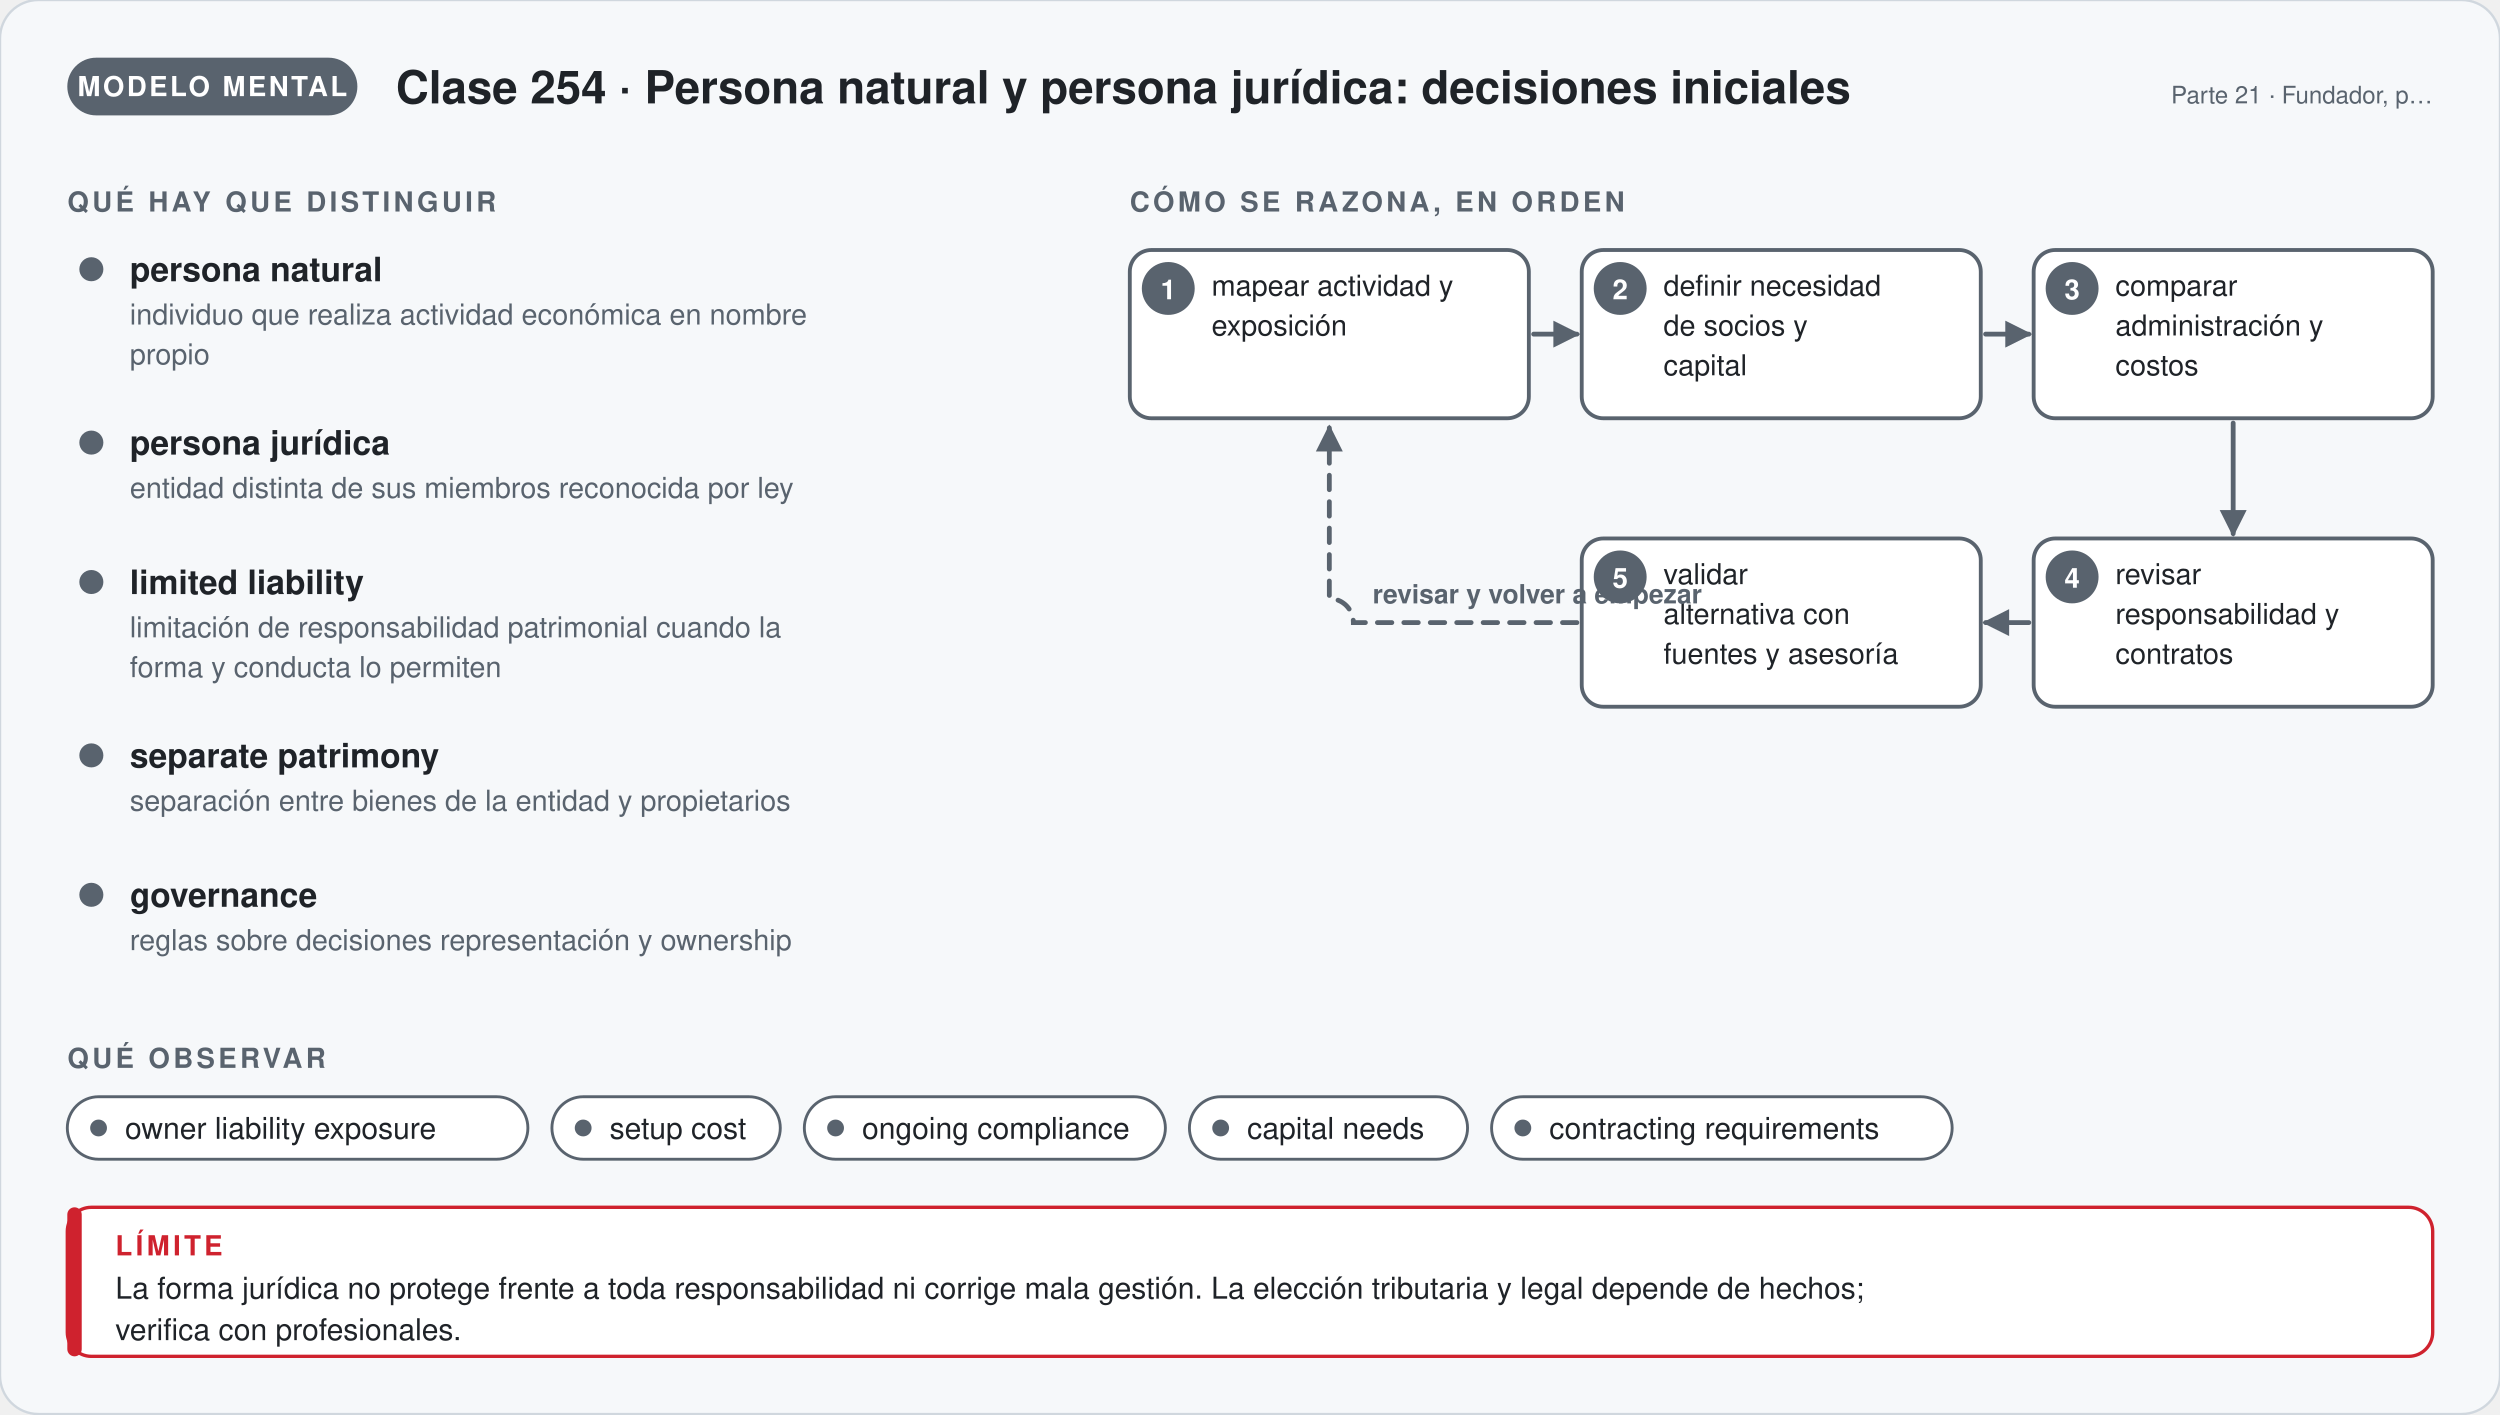
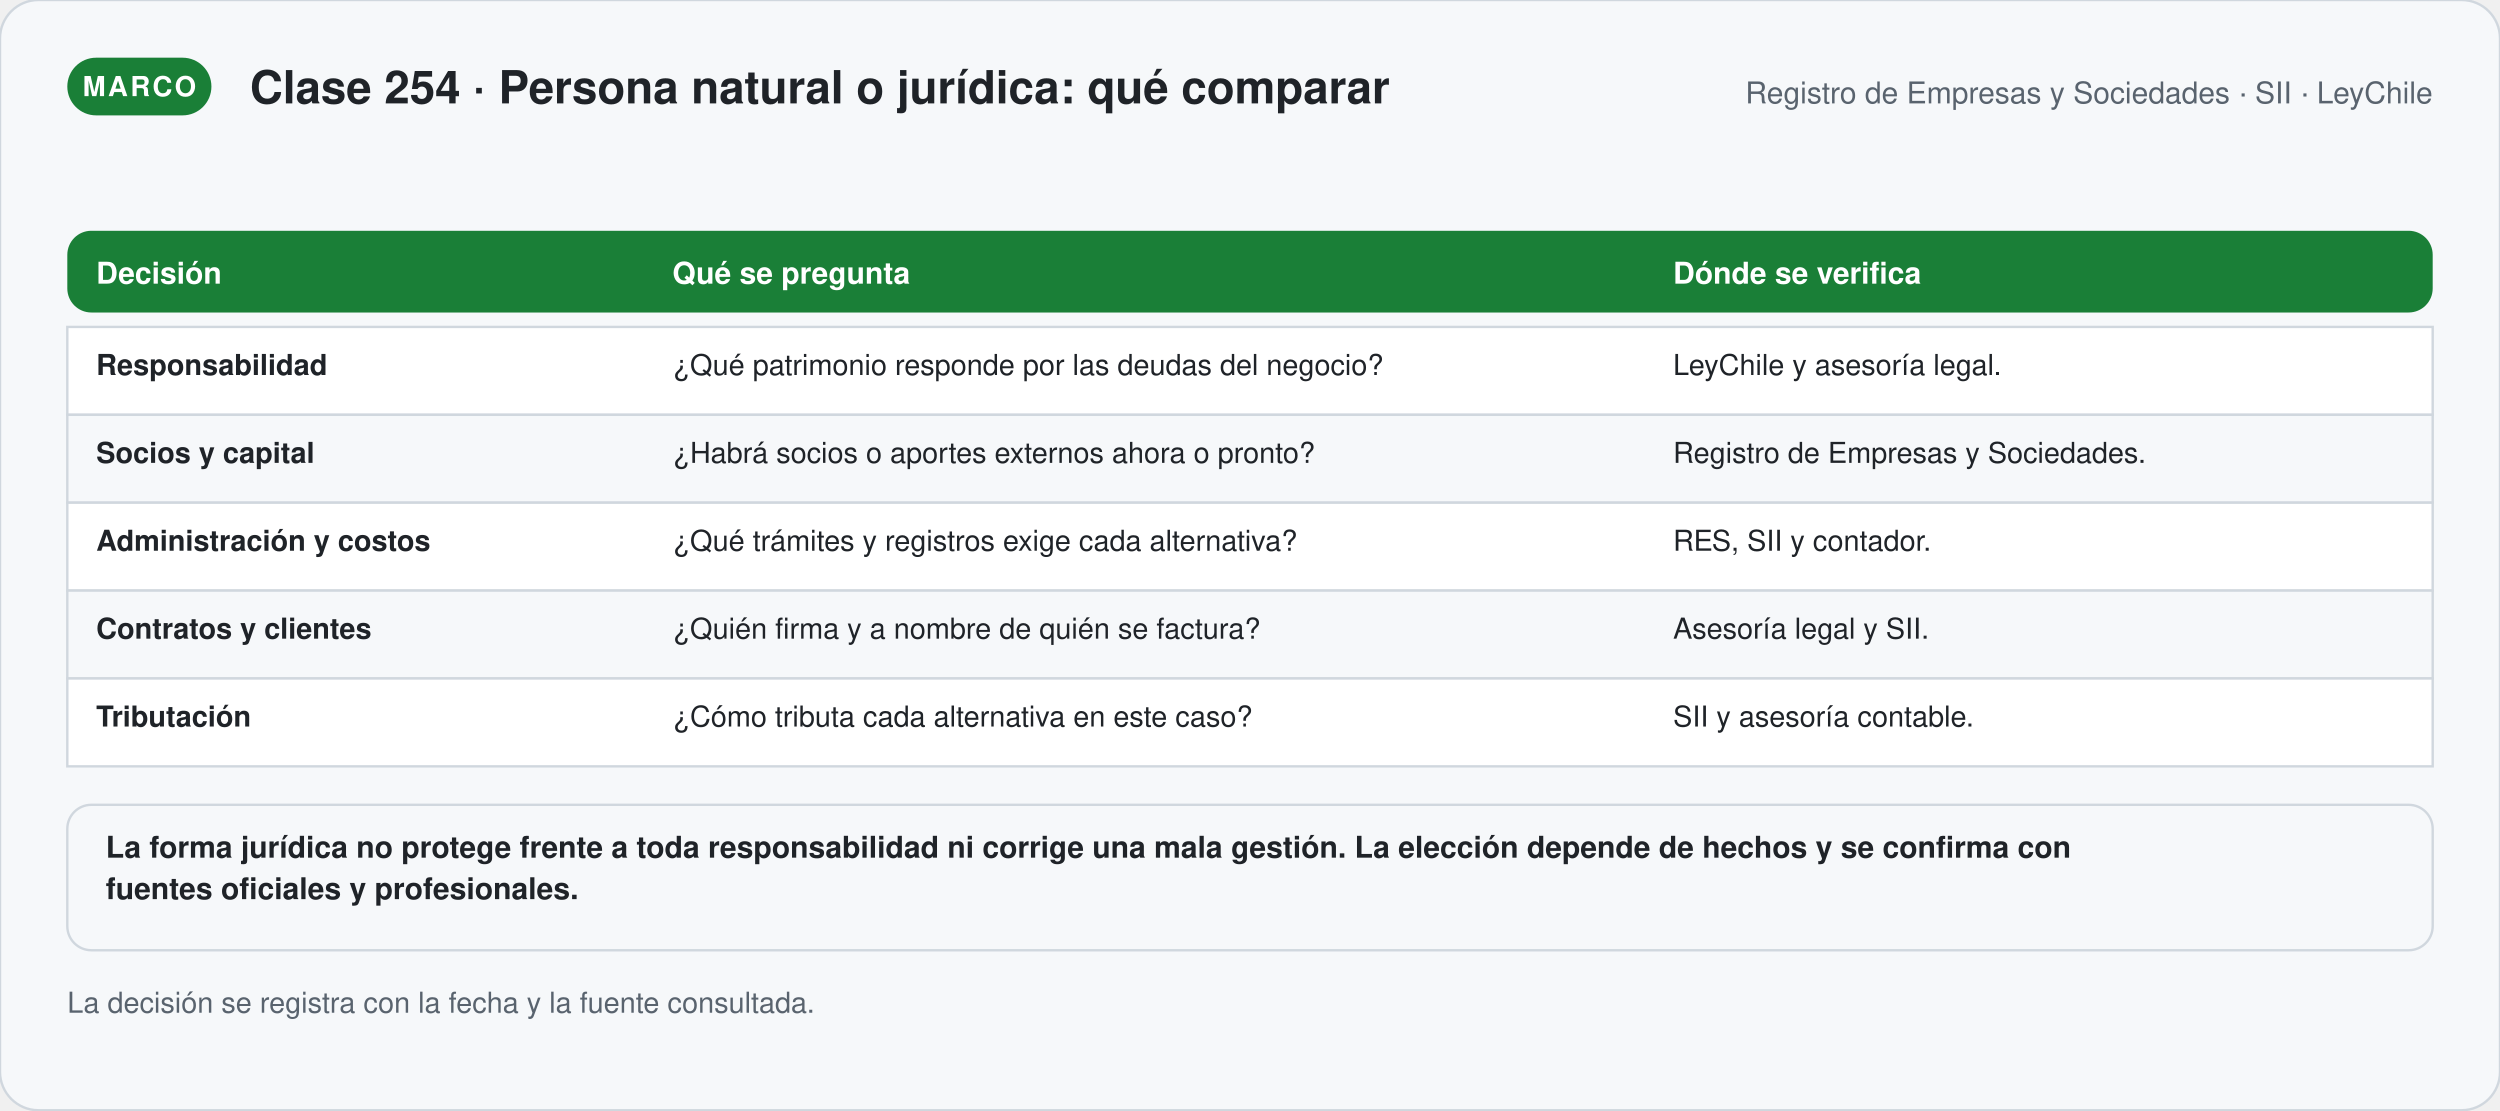
- <svg xmlns="http://www.w3.org/2000/svg" viewBox="0 0 1040 588.24" width="1040" role="img" aria-labelledby="t-g254 d-g254" font-family="'Segoe UI', 'Helvetica Neue', Helvetica, Arial, sans-serif">
+ <svg xmlns="http://www.w3.org/2000/svg" viewBox="0 0 1040 461.86" width="1040" role="img" aria-labelledby="t-s254 d-s254" font-family="'Segoe UI', 'Helvetica Neue', Helvetica, Arial, sans-serif">
  <defs>
-     <marker id="p-g254" viewBox="0 0 10 10" refX="8" refY="5" markerWidth="7" markerHeight="7" orient="auto">
+     <marker id="p-s254" viewBox="0 0 10 10" refX="8" refY="5" markerWidth="7" markerHeight="7" orient="auto">
      <path d="M1,1 L9,5 L1,9 Z" fill="#59636e" />
    </marker>
  </defs>
-   <rect width="1040" height="588.24" rx="16" fill="#f6f8fa" stroke="#d0d7de" />
-   <rect x="28" y="24" width="120.67" height="24" rx="12" fill="#59636e" />
-   <text x="88.335" y="40" font-size="11.5" font-weight="700" fill="#ffffff" text-anchor="middle" letter-spacing="1">MODELO MENTAL</text>
-   <text x="164.67" y="43" font-size="19" font-weight="700" fill="#1f2328" text-anchor="start">Clase 254 · Persona natural y persona jurídica: decisiones iniciales</text>
-   <text x="1012" y="43" font-size="10" font-weight="400" fill="#59636e" text-anchor="end">Parte 21 · Fundador, p…</text>
-   <text x="28" y="88" font-size="11.5" font-weight="700" fill="#59636e" text-anchor="start" letter-spacing="1.4">QUÉ HAY QUE DISTINGUIR</text>
-   <circle cx="38" cy="112" r="5" fill="#59636e" />
-   <text x="54" y="117" font-size="14" font-weight="700" fill="#1f2328" text-anchor="start">persona natural</text>
-   <text x="54" y="135" font-size="12" font-weight="400" fill="#59636e" text-anchor="start">individuo que realiza actividad económica en nombre</text>
-   <text x="54" y="151.56" font-size="12" font-weight="400" fill="#59636e" text-anchor="start">propio</text>
-   <circle cx="38" cy="184.12" r="5" fill="#59636e" />
-   <text x="54" y="189.12" font-size="14" font-weight="700" fill="#1f2328" text-anchor="start">persona jurídica</text>
-   <text x="54" y="207.12" font-size="12" font-weight="400" fill="#59636e" text-anchor="start">entidad distinta de sus miembros reconocida por ley</text>
-   <circle cx="38" cy="242.12" r="5" fill="#59636e" />
-   <text x="54" y="247.12" font-size="14" font-weight="700" fill="#1f2328" text-anchor="start">limited liability</text>
-   <text x="54" y="265.12" font-size="12" font-weight="400" fill="#59636e" text-anchor="start">limitación de responsabilidad patrimonial cuando la</text>
-   <text x="54" y="281.68" font-size="12" font-weight="400" fill="#59636e" text-anchor="start">forma y conducta lo permiten</text>
-   <circle cx="38" cy="314.24" r="5" fill="#59636e" />
-   <text x="54" y="319.24" font-size="14" font-weight="700" fill="#1f2328" text-anchor="start">separate patrimony</text>
-   <text x="54" y="337.24" font-size="12" font-weight="400" fill="#59636e" text-anchor="start">separación entre bienes de la entidad y propietarios</text>
-   <circle cx="38" cy="372.24" r="5" fill="#59636e" />
-   <text x="54" y="377.24" font-size="14" font-weight="700" fill="#1f2328" text-anchor="start">governance</text>
-   <text x="54" y="395.24" font-size="12" font-weight="400" fill="#59636e" text-anchor="start">reglas sobre decisiones representación y ownership</text>
-   <text x="470" y="88" font-size="11.5" font-weight="700" fill="#59636e" text-anchor="start" letter-spacing="1.4">CÓMO SE RAZONA, EN ORDEN</text>
-   <rect x="470" y="104" width="166" height="70" rx="9" fill="#ffffff" stroke="#59636e" stroke-width="1.6" />
-   <circle cx="486.0" cy="120" r="11" fill="#59636e" />
-   <text x="486" y="124.5" font-size="11.5" font-weight="700" fill="#ffffff" text-anchor="middle">1</text>
-   <text x="504" y="123" font-size="12" font-weight="400" fill="#1f2328" text-anchor="start">mapear actividad y</text>
-   <text x="504" y="139.56" font-size="12" font-weight="400" fill="#1f2328" text-anchor="start">exposición</text>
-   <rect x="658" y="104" width="166" height="70" rx="9" fill="#ffffff" stroke="#59636e" stroke-width="1.6" />
-   <circle cx="674.0" cy="120" r="11" fill="#59636e" />
-   <text x="674" y="124.5" font-size="11.5" font-weight="700" fill="#ffffff" text-anchor="middle">2</text>
-   <text x="692" y="123" font-size="12" font-weight="400" fill="#1f2328" text-anchor="start">definir necesidad</text>
-   <text x="692" y="139.56" font-size="12" font-weight="400" fill="#1f2328" text-anchor="start">de socios y</text>
-   <text x="692" y="156.12" font-size="12" font-weight="400" fill="#1f2328" text-anchor="start">capital</text>
-   <rect x="846" y="104" width="166" height="70" rx="9" fill="#ffffff" stroke="#59636e" stroke-width="1.6" />
-   <circle cx="862.0" cy="120" r="11" fill="#59636e" />
-   <text x="862" y="124.5" font-size="11.5" font-weight="700" fill="#ffffff" text-anchor="middle">3</text>
-   <text x="880" y="123" font-size="12" font-weight="400" fill="#1f2328" text-anchor="start">comparar</text>
-   <text x="880" y="139.56" font-size="12" font-weight="400" fill="#1f2328" text-anchor="start">administración y</text>
-   <text x="880" y="156.12" font-size="12" font-weight="400" fill="#1f2328" text-anchor="start">costos</text>
-   <rect x="846" y="224" width="166" height="70" rx="9" fill="#ffffff" stroke="#59636e" stroke-width="1.6" />
-   <circle cx="862.0" cy="240" r="11" fill="#59636e" />
-   <text x="862" y="244.5" font-size="11.5" font-weight="700" fill="#ffffff" text-anchor="middle">4</text>
-   <text x="880" y="243" font-size="12" font-weight="400" fill="#1f2328" text-anchor="start">revisar</text>
-   <text x="880" y="259.56" font-size="12" font-weight="400" fill="#1f2328" text-anchor="start">responsabilidad y</text>
-   <text x="880" y="276.12" font-size="12" font-weight="400" fill="#1f2328" text-anchor="start">contratos</text>
-   <rect x="658" y="224" width="166" height="70" rx="9" fill="#ffffff" stroke="#59636e" stroke-width="1.6" />
-   <circle cx="674.0" cy="240" r="11" fill="#59636e" />
-   <text x="674" y="244.5" font-size="11.5" font-weight="700" fill="#ffffff" text-anchor="middle">5</text>
-   <text x="692" y="243" font-size="12" font-weight="400" fill="#1f2328" text-anchor="start">validar</text>
-   <text x="692" y="259.56" font-size="12" font-weight="400" fill="#1f2328" text-anchor="start">alternativa con</text>
-   <text x="692" y="276.12" font-size="12" font-weight="400" fill="#1f2328" text-anchor="start">fuentes y asesoría</text>
-   <path d="M638,139 L656,139" stroke="#59636e" stroke-width="2" fill="none" stroke-linecap="round" marker-end="url(#p-g254)" />
-   <path d="M826,139 L844,139" stroke="#59636e" stroke-width="2" fill="none" stroke-linecap="round" marker-end="url(#p-g254)" />
-   <path d="M929,176 L929,222" stroke="#59636e" stroke-width="2" fill="none" stroke-linecap="round" marker-end="url(#p-g254)" />
-   <path d="M844,259 L826,259" stroke="#59636e" stroke-width="2" fill="none" stroke-linecap="round" marker-end="url(#p-g254)" />
-   <path d="M656.0,259.0 H563.0 a10,10 0 0 0 -10,-10 V178" stroke="#59636e" stroke-width="2" fill="none" stroke-dasharray="6 5" stroke-linecap="round" marker-end="url(#p-g254)" />
-   <text x="571" y="251" font-size="11" font-weight="600" fill="#59636e" text-anchor="start">revisar y volver a empezar</text>
-   <text x="28" y="444.24" font-size="11.5" font-weight="700" fill="#59636e" text-anchor="start" letter-spacing="1.4">QUÉ OBSERVAR</text>
-   <rect x="28" y="456.24" width="191.6" height="26" rx="13" fill="#ffffff" stroke="#59636e" stroke-width="1.2" />
-   <circle cx="41" cy="469.24" r="3.5" fill="#59636e" />
-   <text x="52" y="473.74" font-size="12.5" font-weight="400" fill="#1f2328" text-anchor="start">owner liability exposure</text>
-   <rect x="229.6" y="456.24" width="95" height="26" rx="13" fill="#ffffff" stroke="#59636e" stroke-width="1.2" />
-   <circle cx="242.6" cy="469.24" r="3.5" fill="#59636e" />
-   <text x="253.6" y="473.74" font-size="12.5" font-weight="400" fill="#1f2328" text-anchor="start">setup cost</text>
-   <rect x="334.6" y="456.24" width="150.2" height="26" rx="13" fill="#ffffff" stroke="#59636e" stroke-width="1.2" />
-   <circle cx="347.6" cy="469.24" r="3.5" fill="#59636e" />
-   <text x="358.6" y="473.74" font-size="12.5" font-weight="400" fill="#1f2328" text-anchor="start">ongoing compliance</text>
-   <rect x="494.8" y="456.24" width="115.7" height="26" rx="13" fill="#ffffff" stroke="#59636e" stroke-width="1.2" />
-   <circle cx="507.8" cy="469.24" r="3.5" fill="#59636e" />
-   <text x="518.8" y="473.74" font-size="12.5" font-weight="400" fill="#1f2328" text-anchor="start">capital needs</text>
-   <rect x="620.5" y="456.24" width="191.6" height="26" rx="13" fill="#ffffff" stroke="#59636e" stroke-width="1.2" />
-   <circle cx="633.5" cy="469.24" r="3.5" fill="#59636e" />
-   <text x="644.5" y="473.74" font-size="12.5" font-weight="400" fill="#1f2328" text-anchor="start">contracting requirements</text>
-   <rect x="28" y="502.24" width="984" height="62" rx="10" fill="#ffffff" stroke="#cf222e" stroke-width="1.4" />
-   <rect x="28" y="502.24" width="6" height="62" rx="3" fill="#cf222e" />
-   <text x="48" y="522.24" font-size="11.5" font-weight="700" fill="#cf222e" text-anchor="start" letter-spacing="1.4">LÍMITE</text>
-   <text x="48" y="540.24" font-size="12.5" font-weight="400" fill="#1f2328" text-anchor="start">La forma jurídica no protege frente a toda responsabilidad ni corrige mala gestión. La elección tributaria y legal depende de hechos;</text>
-   <text x="48" y="557.49" font-size="12.5" font-weight="400" fill="#1f2328" text-anchor="start">verifica con profesionales.</text>
+   <rect width="1040" height="461.86" rx="16" fill="#f6f8fa" stroke="#d0d7de" />
+   <rect x="28" y="24" width="59.95" height="24" rx="12" fill="#1a7f37" />
+   <text x="57.975" y="40" font-size="11.5" font-weight="700" fill="#ffffff" text-anchor="middle" letter-spacing="1">MARCO</text>
+   <text x="103.95" y="43" font-size="19" font-weight="700" fill="#1f2328" text-anchor="start">Clase 254 · Persona natural o jurídica: qué comparar</text>
+   <text x="1012" y="43" font-size="12.5" font-weight="400" fill="#59636e" text-anchor="end">Registro de Empresas y Sociedades · SII · LeyChile</text>
+   <rect x="28" y="96" width="984" height="34" rx="10" fill="#1a7f37" />
+   <text x="40" y="118" font-size="12.5" font-weight="700" fill="#ffffff" text-anchor="start">Decisión</text>
+   <text x="279.692" y="118" font-size="12.5" font-weight="700" fill="#ffffff" text-anchor="start">Qué se pregunta</text>
+   <text x="696" y="118" font-size="12.5" font-weight="700" fill="#ffffff" text-anchor="start">Dónde se verifica</text>
+   <rect x="28" y="136" width="984" height="36.56" rx="0" fill="#ffffff" stroke="#d0d7de" stroke-width="1" />
+   <text x="40" y="156" font-size="12" font-weight="700" fill="#1f2328" text-anchor="start">Responsabilidad</text>
+   <text x="279.692" y="156" font-size="12" font-weight="400" fill="#1f2328" text-anchor="start">¿Qué patrimonio responde por las deudas del negocio?</text>
+   <text x="696" y="156" font-size="12" font-weight="400" fill="#1f2328" text-anchor="start">LeyChile y asesoría legal.</text>
+   <rect x="28" y="172.56" width="984" height="36.56" rx="0" fill="#f6f8fa" stroke="#d0d7de" stroke-width="1" />
+   <text x="40" y="192.56" font-size="12" font-weight="700" fill="#1f2328" text-anchor="start">Socios y capital</text>
+   <text x="279.692" y="192.56" font-size="12" font-weight="400" fill="#1f2328" text-anchor="start">¿Habrá socios o aportes externos ahora o pronto?</text>
+   <text x="696" y="192.56" font-size="12" font-weight="400" fill="#1f2328" text-anchor="start">Registro de Empresas y Sociedades.</text>
+   <rect x="28" y="209.12" width="984" height="36.56" rx="0" fill="#ffffff" stroke="#d0d7de" stroke-width="1" />
+   <text x="40" y="229.12" font-size="12" font-weight="700" fill="#1f2328" text-anchor="start">Administración y costos</text>
+   <text x="279.692" y="229.12" font-size="12" font-weight="400" fill="#1f2328" text-anchor="start">¿Qué trámites y registros exige cada alternativa?</text>
+   <text x="696" y="229.12" font-size="12" font-weight="400" fill="#1f2328" text-anchor="start">RES, SII y contador.</text>
+   <rect x="28" y="245.68" width="984" height="36.56" rx="0" fill="#f6f8fa" stroke="#d0d7de" stroke-width="1" />
+   <text x="40" y="265.68" font-size="12" font-weight="700" fill="#1f2328" text-anchor="start">Contratos y clientes</text>
+   <text x="279.692" y="265.68" font-size="12" font-weight="400" fill="#1f2328" text-anchor="start">¿Quién firma y a nombre de quién se factura?</text>
+   <text x="696" y="265.68" font-size="12" font-weight="400" fill="#1f2328" text-anchor="start">Asesoría legal y SII.</text>
+   <rect x="28" y="282.24" width="984" height="36.56" rx="0" fill="#ffffff" stroke="#d0d7de" stroke-width="1" />
+   <text x="40" y="302.24" font-size="12" font-weight="700" fill="#1f2328" text-anchor="start">Tributación</text>
+   <text x="279.692" y="302.24" font-size="12" font-weight="400" fill="#1f2328" text-anchor="start">¿Cómo tributa cada alternativa en este caso?</text>
+   <text x="696" y="302.24" font-size="12" font-weight="400" fill="#1f2328" text-anchor="start">SII y asesoría contable.</text>
+   <rect x="28" y="334.8" width="984" height="60.5" rx="10" fill="#f6f8fa" stroke="#d0d7de" stroke-width="1" />
+   <text x="44" y="356.8" font-size="12.5" font-weight="600" fill="#1f2328" text-anchor="start">La forma jurídica no protege frente a toda responsabilidad ni corrige una mala gestión. La elección depende de hechos y se confirma con</text>
+   <text x="44" y="374.05" font-size="12.5" font-weight="600" fill="#1f2328" text-anchor="start">fuentes oficiales y profesionales.</text>
+   <text x="28" y="421.3" font-size="12" font-weight="400" fill="#59636e" text-anchor="start">La decisión se registra con la fecha y la fuente consultada.</text>
</svg>
